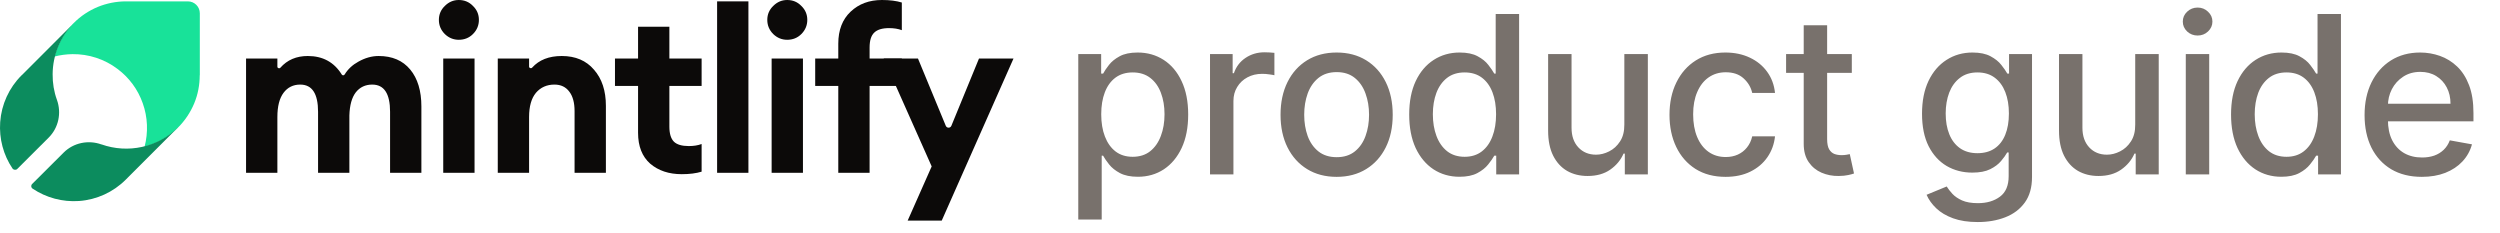
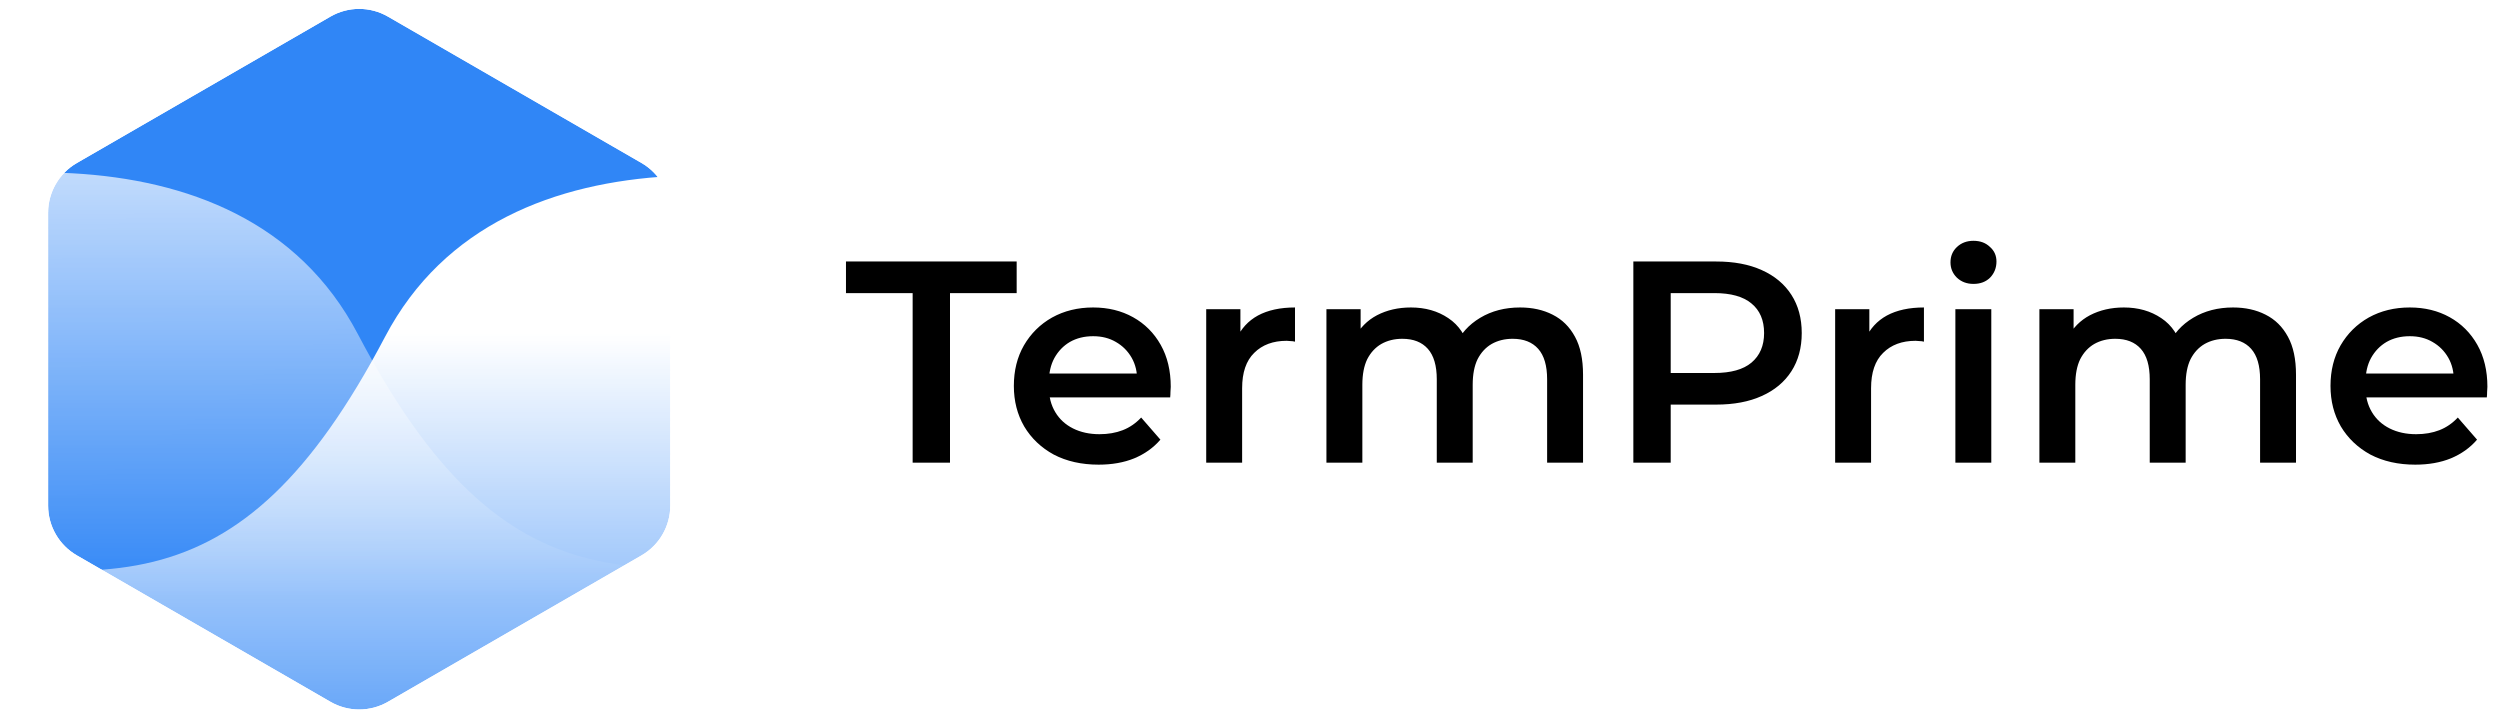
- <svg xmlns="http://www.w3.org/2000/svg" width="204" height="19" viewBox="0 0 204 19" fill="none">
-   <path d="M76.846 18H74.066L76.025 13.579L72.108 4.775H74.906L77.176 10.266C77.26 10.469 77.549 10.469 77.632 10.265L79.886 4.775H82.703L76.846 18Z" fill="#0C0A09" />
-   <path d="M68.404 14.101V7.013H66.52V4.775H68.404V3.563C68.404 2.456 68.74 1.585 69.411 0.951C70.082 0.317 70.934 0 71.966 0C72.601 0 73.141 0.068 73.589 0.205V2.462C73.291 2.35 72.943 2.294 72.545 2.294C71.985 2.294 71.581 2.419 71.332 2.667C71.084 2.904 70.959 3.308 70.959 3.88V4.775H73.589V7.013H70.959V14.101H68.404Z" fill="#0C0A09" />
-   <path d="M64.234 3.246C63.798 3.246 63.419 3.09 63.096 2.779C62.773 2.456 62.611 2.07 62.611 1.623C62.611 1.175 62.773 0.796 63.096 0.485C63.419 0.162 63.798 0 64.234 0C64.694 0 65.079 0.162 65.39 0.485C65.713 0.796 65.875 1.175 65.875 1.623C65.875 2.07 65.713 2.456 65.39 2.779C65.079 3.09 64.694 3.246 64.234 3.246ZM62.965 14.101V4.775H65.521V14.101H62.965Z" fill="#0C0A09" />
-   <path d="M58.516 14.101V0.112H61.071V14.101H58.516Z" fill="#0C0A09" />
-   <path d="M55.629 14.213C54.584 14.213 53.726 13.927 53.055 13.355C52.396 12.771 52.066 11.932 52.066 10.837V7.013H50.182V4.775H52.066V2.182H54.621V4.775H57.252V7.013H54.621V10.334C54.621 10.906 54.746 11.316 54.995 11.565C55.243 11.801 55.647 11.919 56.207 11.919C56.605 11.919 56.953 11.863 57.252 11.751V14.008C56.804 14.145 56.263 14.213 55.629 14.213Z" fill="#0C0A09" />
-   <path d="M40.618 14.102V4.775H43.173V5.436C43.173 5.558 43.339 5.612 43.42 5.521C43.989 4.887 44.796 4.57 45.84 4.57C46.96 4.57 47.836 4.943 48.471 5.689C49.117 6.423 49.441 7.405 49.441 8.636V14.102H46.885V9.065C46.885 8.381 46.742 7.853 46.456 7.48C46.17 7.094 45.766 6.902 45.244 6.902C44.622 6.902 44.118 7.126 43.733 7.573C43.36 8.021 43.173 8.68 43.173 9.55V14.102H40.618Z" fill="#0C0A09" />
-   <path d="M37.436 3.246C37.001 3.246 36.622 3.09 36.298 2.779C35.975 2.456 35.813 2.07 35.813 1.623C35.813 1.175 35.975 0.796 36.298 0.485C36.622 0.162 37.001 0 37.436 0C37.896 0 38.282 0.162 38.593 0.485C38.916 0.796 39.078 1.175 39.078 1.623C39.078 2.07 38.916 2.456 38.593 2.779C38.282 3.09 37.896 3.246 37.436 3.246ZM36.168 14.101V4.775H38.723V14.101H36.168Z" fill="#0C0A09" />
-   <path d="M31.83 14.102V9.121C31.83 7.642 31.345 6.902 30.375 6.902C29.815 6.902 29.367 7.113 29.032 7.536C28.708 7.959 28.534 8.587 28.509 9.42V14.102H25.954V9.121C25.954 7.642 25.469 6.902 24.499 6.902C23.927 6.902 23.473 7.126 23.137 7.573C22.802 8.021 22.634 8.68 22.634 9.55V14.102H20.078V4.775H22.634V5.443C22.634 5.564 22.797 5.618 22.877 5.527C23.44 4.889 24.186 4.57 25.115 4.57C26.341 4.57 27.266 5.075 27.889 6.084C27.941 6.168 28.068 6.167 28.12 6.082C28.389 5.644 28.761 5.296 29.237 5.036C29.784 4.726 30.337 4.57 30.897 4.57C32.004 4.57 32.862 4.937 33.471 5.671C34.08 6.404 34.385 7.412 34.385 8.692V14.102H31.83Z" fill="#0C0A09" />
-   <path d="M16.305 6.139V1.086C16.305 0.544 15.865 0.112 15.331 0.112H10.281C9.488 0.112 8.702 0.269 7.972 0.568C7.242 0.874 6.574 1.314 6.016 1.88L5.977 1.919C5.239 2.666 4.713 3.593 4.446 4.614C4.925 4.488 5.419 4.426 5.914 4.418C7.234 4.402 8.53 4.826 9.582 5.62C10.532 6.327 11.255 7.301 11.648 8.425C12.056 9.564 12.103 10.806 11.797 11.977C12.81 11.71 13.745 11.183 14.491 10.444L14.53 10.405C15.088 9.847 15.535 9.179 15.842 8.449C16.148 7.718 16.297 6.932 16.297 6.139H16.305Z" fill="#18E299" />
-   <path d="M4.295 6.053C4.303 4.503 4.921 3.016 6.008 1.904L1.807 6.108C1.791 6.124 1.775 6.131 1.76 6.147C0.735 7.165 0.117 8.527 0.015 9.967C-0.079 11.313 0.273 12.644 1.024 13.756C1.096 13.862 1.29 13.897 1.4 13.795L3.974 11.227C4.78 10.421 5.03 9.223 4.647 8.151C4.404 7.486 4.287 6.773 4.295 6.053Z" fill="#0C8C5E" />
-   <path d="M14.506 10.406C13.7 11.196 12.69 11.744 11.595 11.987C10.492 12.23 9.349 12.159 8.285 11.784C8.285 11.784 8.277 11.784 8.27 11.784C7.198 11.4 6.001 11.65 5.195 12.449L2.62 15.016C2.511 15.126 2.527 15.306 2.66 15.392C3.771 16.136 5.101 16.496 6.447 16.402C7.886 16.3 9.24 15.682 10.265 14.656L10.304 14.617L14.506 10.414V10.406Z" fill="#0C8C5E" />
-   <path d="M87.987 17.914V4.414H89.854V6.006H90.014C90.124 5.801 90.284 5.565 90.493 5.296C90.702 5.028 90.992 4.793 91.362 4.593C91.733 4.389 92.223 4.286 92.833 4.286C93.625 4.286 94.333 4.487 94.955 4.887C95.577 5.288 96.065 5.865 96.418 6.62C96.776 7.374 96.956 8.281 96.956 9.343C96.956 10.404 96.779 11.313 96.425 12.072C96.071 12.826 95.585 13.408 94.968 13.817C94.35 14.222 93.644 14.424 92.852 14.424C92.255 14.424 91.767 14.324 91.388 14.124C91.013 13.924 90.719 13.689 90.506 13.421C90.293 13.152 90.129 12.914 90.014 12.705H89.899V17.914H87.987ZM89.86 9.323C89.86 10.014 89.96 10.619 90.161 11.139C90.361 11.659 90.651 12.066 91.03 12.36C91.409 12.649 91.874 12.794 92.424 12.794C92.995 12.794 93.472 12.643 93.855 12.34C94.239 12.034 94.529 11.618 94.725 11.094C94.925 10.57 95.025 9.98 95.025 9.323C95.025 8.676 94.927 8.094 94.731 7.578C94.539 7.063 94.249 6.656 93.862 6.357C93.478 6.059 92.999 5.91 92.424 5.91C91.87 5.91 91.401 6.053 91.017 6.338C90.638 6.624 90.35 7.022 90.154 7.534C89.958 8.045 89.86 8.642 89.86 9.323ZM98.737 14.232V4.414H100.584V5.974H100.686C100.865 5.445 101.181 5.03 101.632 4.727C102.088 4.421 102.604 4.267 103.179 4.267C103.299 4.267 103.439 4.271 103.601 4.28C103.767 4.289 103.897 4.299 103.991 4.312V6.14C103.914 6.119 103.778 6.095 103.582 6.07C103.386 6.04 103.19 6.025 102.994 6.025C102.542 6.025 102.14 6.121 101.786 6.313C101.436 6.5 101.159 6.762 100.955 7.099C100.75 7.431 100.648 7.811 100.648 8.237V14.232H98.737ZM109.069 14.431C108.149 14.431 107.345 14.22 106.659 13.798C105.973 13.376 105.441 12.786 105.061 12.027C104.682 11.269 104.492 10.382 104.492 9.368C104.492 8.35 104.682 7.459 105.061 6.696C105.441 5.933 105.973 5.341 106.659 4.919C107.345 4.497 108.149 4.286 109.069 4.286C109.99 4.286 110.793 4.497 111.479 4.919C112.165 5.341 112.698 5.933 113.077 6.696C113.456 7.459 113.646 8.35 113.646 9.368C113.646 10.382 113.456 11.269 113.077 12.027C112.698 12.786 112.165 13.376 111.479 13.798C110.793 14.22 109.99 14.431 109.069 14.431ZM109.076 12.826C109.672 12.826 110.166 12.668 110.558 12.353C110.95 12.038 111.24 11.618 111.428 11.094C111.62 10.57 111.715 9.992 111.715 9.362C111.715 8.735 111.62 8.16 111.428 7.636C111.24 7.107 110.95 6.683 110.558 6.364C110.166 6.044 109.672 5.884 109.076 5.884C108.475 5.884 107.976 6.044 107.58 6.364C107.188 6.683 106.896 7.107 106.704 7.636C106.517 8.16 106.423 8.735 106.423 9.362C106.423 9.992 106.517 10.57 106.704 11.094C106.896 11.618 107.188 12.038 107.58 12.353C107.976 12.668 108.475 12.826 109.076 12.826ZM119.095 14.424C118.302 14.424 117.595 14.222 116.972 13.817C116.355 13.408 115.869 12.826 115.515 12.072C115.166 11.313 114.991 10.404 114.991 9.343C114.991 8.281 115.168 7.374 115.521 6.62C115.879 5.865 116.369 5.288 116.992 4.887C117.614 4.487 118.319 4.286 119.107 4.286C119.717 4.286 120.207 4.389 120.578 4.593C120.953 4.793 121.242 5.028 121.447 5.296C121.656 5.565 121.818 5.801 121.933 6.006H122.048V1.142H123.959V14.232H122.092V12.705H121.933C121.818 12.914 121.651 13.152 121.434 13.421C121.221 13.689 120.927 13.924 120.552 14.124C120.177 14.324 119.691 14.424 119.095 14.424ZM119.516 12.794C120.066 12.794 120.531 12.649 120.91 12.36C121.293 12.066 121.583 11.659 121.779 11.139C121.98 10.619 122.08 10.014 122.08 9.323C122.08 8.642 121.982 8.045 121.786 7.534C121.59 7.022 121.302 6.624 120.923 6.338C120.543 6.053 120.075 5.91 119.516 5.91C118.941 5.91 118.462 6.059 118.078 6.357C117.695 6.656 117.405 7.063 117.209 7.578C117.017 8.094 116.921 8.676 116.921 9.323C116.921 9.98 117.019 10.57 117.215 11.094C117.411 11.618 117.701 12.034 118.085 12.34C118.472 12.643 118.95 12.794 119.516 12.794ZM132.546 10.161V4.414H134.464V14.232H132.585V12.532H132.482C132.256 13.056 131.894 13.493 131.396 13.842C130.901 14.188 130.286 14.36 129.548 14.36C128.918 14.36 128.359 14.222 127.874 13.945C127.392 13.664 127.013 13.248 126.736 12.698C126.463 12.149 126.327 11.469 126.327 10.659V4.414H128.238V10.429C128.238 11.098 128.423 11.631 128.794 12.027C129.165 12.424 129.646 12.622 130.239 12.622C130.597 12.622 130.952 12.532 131.306 12.353C131.664 12.174 131.96 11.904 132.195 11.541C132.433 11.179 132.55 10.719 132.546 10.161ZM140.807 14.431C139.857 14.431 139.039 14.215 138.353 13.785C137.671 13.35 137.147 12.752 136.78 11.989C136.414 11.226 136.231 10.352 136.231 9.368C136.231 8.371 136.418 7.491 136.793 6.728C137.168 5.961 137.697 5.362 138.378 4.932C139.06 4.502 139.864 4.286 140.788 4.286C141.534 4.286 142.199 4.425 142.783 4.702C143.366 4.975 143.837 5.358 144.195 5.852C144.557 6.347 144.773 6.924 144.841 7.585H142.981C142.878 7.124 142.644 6.728 142.278 6.396C141.915 6.063 141.43 5.897 140.82 5.897C140.288 5.897 139.821 6.038 139.42 6.319C139.024 6.596 138.715 6.992 138.494 7.508C138.272 8.019 138.161 8.624 138.161 9.323C138.161 10.039 138.27 10.657 138.487 11.177C138.704 11.697 139.011 12.1 139.408 12.385C139.808 12.671 140.279 12.813 140.82 12.813C141.182 12.813 141.511 12.747 141.805 12.615C142.103 12.479 142.352 12.285 142.552 12.034C142.757 11.782 142.9 11.48 142.981 11.126H144.841C144.773 11.761 144.566 12.328 144.221 12.826C143.876 13.325 143.413 13.717 142.834 14.002C142.258 14.288 141.583 14.431 140.807 14.431ZM151.108 4.414V5.948H145.745V4.414H151.108ZM147.183 2.062H149.094V11.35C149.094 11.72 149.15 11.999 149.26 12.187C149.371 12.37 149.514 12.496 149.689 12.564C149.868 12.628 150.062 12.66 150.27 12.66C150.424 12.66 150.558 12.649 150.673 12.628C150.788 12.607 150.878 12.59 150.942 12.577L151.287 14.156C151.176 14.198 151.018 14.241 150.814 14.284C150.609 14.33 150.354 14.356 150.047 14.36C149.544 14.369 149.075 14.279 148.64 14.092C148.206 13.904 147.854 13.614 147.586 13.223C147.317 12.83 147.183 12.338 147.183 11.746V2.062ZM161.382 18.119C160.602 18.119 159.931 18.017 159.369 17.812C158.81 17.607 158.354 17.337 158.001 17C157.647 16.663 157.383 16.295 157.208 15.894L158.851 15.217C158.966 15.404 159.119 15.602 159.311 15.811C159.507 16.024 159.771 16.205 160.104 16.355C160.44 16.504 160.873 16.578 161.401 16.578C162.126 16.578 162.724 16.401 163.197 16.048C163.67 15.698 163.907 15.14 163.907 14.373V12.443H163.786C163.67 12.652 163.504 12.884 163.287 13.139C163.074 13.395 162.78 13.617 162.405 13.804C162.03 13.992 161.542 14.085 160.941 14.085C160.166 14.085 159.467 13.904 158.844 13.542C158.227 13.176 157.737 12.636 157.374 11.925C157.016 11.209 156.837 10.329 156.837 9.285C156.837 8.241 157.014 7.346 157.368 6.6C157.726 5.855 158.216 5.284 158.838 4.887C159.46 4.487 160.166 4.286 160.954 4.286C161.563 4.286 162.055 4.389 162.43 4.593C162.805 4.793 163.097 5.028 163.306 5.296C163.519 5.565 163.683 5.801 163.798 6.006H163.939V4.414H165.812V14.45C165.812 15.293 165.616 15.986 165.224 16.527C164.832 17.068 164.301 17.469 163.632 17.729C162.967 17.989 162.217 18.119 161.382 18.119ZM161.363 12.5C161.913 12.5 162.377 12.372 162.756 12.117C163.14 11.857 163.43 11.486 163.626 11.004C163.826 10.519 163.926 9.937 163.926 9.259C163.926 8.599 163.828 8.017 163.632 7.514C163.436 7.012 163.148 6.62 162.769 6.338C162.39 6.053 161.921 5.91 161.363 5.91C160.788 5.91 160.308 6.059 159.925 6.357C159.541 6.651 159.251 7.052 159.055 7.559C158.864 8.066 158.768 8.633 158.768 9.259C158.768 9.903 158.866 10.467 159.062 10.953C159.258 11.439 159.548 11.818 159.931 12.091C160.319 12.364 160.796 12.5 161.363 12.5ZM174.234 10.161V4.414H176.152V14.232H174.273V12.532H174.171C173.945 13.056 173.582 13.493 173.084 13.842C172.59 14.188 171.974 14.36 171.237 14.36C170.606 14.36 170.048 14.222 169.562 13.945C169.08 13.664 168.701 13.248 168.424 12.698C168.151 12.149 168.015 11.469 168.015 10.659V4.414H169.926V10.429C169.926 11.098 170.112 11.631 170.482 12.027C170.853 12.424 171.335 12.622 171.927 12.622C172.285 12.622 172.641 12.532 172.994 12.353C173.352 12.174 173.649 11.904 173.883 11.541C174.122 11.179 174.239 10.719 174.234 10.161ZM178.36 14.232V4.414H180.271V14.232H178.36ZM179.325 2.899C178.993 2.899 178.707 2.789 178.469 2.567C178.234 2.341 178.117 2.073 178.117 1.762C178.117 1.446 178.234 1.178 178.469 0.956C178.707 0.73 178.993 0.617 179.325 0.617C179.658 0.617 179.941 0.73 180.175 0.956C180.414 1.178 180.533 1.446 180.533 1.762C180.533 2.073 180.414 2.341 180.175 2.567C179.941 2.789 179.658 2.899 179.325 2.899ZM186.158 14.424C185.365 14.424 184.658 14.222 184.036 13.817C183.418 13.408 182.932 12.826 182.578 12.072C182.229 11.313 182.054 10.404 182.054 9.343C182.054 8.281 182.231 7.374 182.585 6.62C182.943 5.865 183.433 5.288 184.055 4.887C184.677 4.487 185.382 4.286 186.171 4.286C186.78 4.286 187.27 4.389 187.641 4.593C188.016 4.793 188.306 5.028 188.51 5.296C188.719 5.565 188.881 5.801 188.996 6.006H189.111V1.142H191.022V14.232H189.156V12.705H188.996C188.881 12.914 188.715 13.152 188.497 13.421C188.284 13.689 187.99 13.924 187.615 14.124C187.24 14.324 186.755 14.424 186.158 14.424ZM186.58 12.794C187.13 12.794 187.594 12.649 187.973 12.36C188.357 12.066 188.647 11.659 188.843 11.139C189.043 10.619 189.143 10.014 189.143 9.323C189.143 8.642 189.045 8.045 188.849 7.534C188.653 7.022 188.365 6.624 187.986 6.338C187.607 6.053 187.138 5.91 186.58 5.91C186.005 5.91 185.525 6.059 185.142 6.357C184.758 6.656 184.468 7.063 184.272 7.578C184.081 8.094 183.985 8.676 183.985 9.323C183.985 9.98 184.083 10.57 184.279 11.094C184.475 11.618 184.764 12.034 185.148 12.34C185.536 12.643 186.013 12.794 186.58 12.794ZM197.622 14.431C196.654 14.431 195.821 14.224 195.122 13.81C194.428 13.393 193.891 12.807 193.512 12.053C193.137 11.294 192.949 10.406 192.949 9.387C192.949 8.382 193.137 7.495 193.512 6.728C193.891 5.961 194.419 5.362 195.097 4.932C195.779 4.502 196.575 4.286 197.487 4.286C198.041 4.286 198.578 4.378 199.098 4.561C199.618 4.745 200.085 5.032 200.498 5.424C200.911 5.816 201.237 6.325 201.476 6.952C201.715 7.574 201.834 8.33 201.834 9.221V9.899H194.029V8.467H199.961C199.961 7.964 199.859 7.519 199.654 7.131C199.45 6.739 199.162 6.43 198.791 6.204C198.425 5.978 197.994 5.865 197.5 5.865C196.963 5.865 196.494 5.997 196.094 6.262C195.698 6.521 195.391 6.862 195.173 7.284C194.96 7.702 194.854 8.156 194.854 8.646V9.764C194.854 10.421 194.969 10.979 195.199 11.439C195.433 11.899 195.759 12.251 196.177 12.494C196.595 12.732 197.083 12.852 197.641 12.852C198.003 12.852 198.333 12.801 198.632 12.698C198.93 12.592 199.188 12.434 199.405 12.225C199.622 12.017 199.789 11.759 199.904 11.452L201.713 11.778C201.568 12.31 201.308 12.777 200.933 13.178C200.562 13.574 200.095 13.883 199.533 14.105C198.975 14.322 198.338 14.431 197.622 14.431Z" fill="#78716C" />
+ <svg xmlns="http://www.w3.org/2000/svg" width="870" height="250" viewBox="0 0 870 250" fill="none">
+   <path d="M317.6 161V102H294.4V91H353.8V102H330.6V161H317.6ZM382.321 161.7C376.388 161.7 371.187 160.533 366.721 158.2C362.321 155.8 358.887 152.533 356.421 148.4C354.021 144.267 352.821 139.567 352.821 134.3C352.821 128.967 353.987 124.267 356.321 120.2C358.721 116.067 361.987 112.833 366.121 110.5C370.321 108.167 375.087 107 380.421 107C385.621 107 390.254 108.133 394.321 110.4C398.387 112.667 401.587 115.867 403.921 120C406.254 124.133 407.421 129 407.421 134.6C407.421 135.133 407.388 135.733 407.321 136.4C407.321 137.067 407.287 137.7 407.221 138.3H362.721V130H400.621L395.721 132.6C395.788 129.533 395.154 126.833 393.821 124.5C392.488 122.167 390.654 120.333 388.321 119C386.054 117.667 383.421 117 380.421 117C377.354 117 374.654 117.667 372.321 119C370.054 120.333 368.254 122.2 366.921 124.6C365.654 126.933 365.021 129.7 365.021 132.9V134.9C365.021 138.1 365.754 140.933 367.221 143.4C368.687 145.867 370.754 147.767 373.421 149.1C376.087 150.433 379.154 151.1 382.621 151.1C385.621 151.1 388.321 150.633 390.721 149.7C393.121 148.767 395.254 147.3 397.121 145.3L403.821 153C401.421 155.8 398.388 157.967 394.721 159.5C391.121 160.967 386.988 161.7 382.321 161.7ZM419.761 161V107.6H431.661V122.3L430.261 118C431.861 114.4 434.361 111.667 437.761 109.8C441.228 107.933 445.528 107 450.661 107V118.9C450.128 118.767 449.628 118.7 449.161 118.7C448.695 118.633 448.228 118.6 447.761 118.6C443.028 118.6 439.261 120 436.461 122.8C433.661 125.533 432.261 129.633 432.261 135.1V161H419.761ZM461.598 161V107.6H473.498V121.8L471.398 117.6C473.198 114.133 475.798 111.5 479.198 109.7C482.665 107.9 486.598 107 490.998 107C495.998 107 500.332 108.233 503.998 110.7C507.732 113.167 510.198 116.9 511.398 121.9L506.498 120.2C508.232 116.2 511.098 113 515.098 110.6C519.098 108.2 523.732 107 528.998 107C533.265 107 537.032 107.833 540.298 109.5C543.632 111.167 546.232 113.733 548.098 117.2C549.965 120.6 550.898 125 550.898 130.4V161H538.398V132C538.398 127.267 537.365 123.733 535.298 121.4C533.232 119.067 530.265 117.9 526.398 117.9C523.665 117.9 521.232 118.5 519.098 119.7C517.032 120.9 515.398 122.667 514.198 125C513.065 127.333 512.498 130.3 512.498 133.9V161H499.998V132C499.998 127.267 498.965 123.733 496.898 121.4C494.832 119.067 491.865 117.9 487.998 117.9C485.265 117.9 482.832 118.5 480.698 119.7C478.632 120.9 476.998 122.667 475.798 125C474.665 127.333 474.098 130.3 474.098 133.9V161H461.598ZM568.405 161V91H597.205C603.405 91 608.705 92 613.105 94C617.572 96 621.005 98.867 623.405 102.6C625.805 106.333 627.005 110.767 627.005 115.9C627.005 121.033 625.805 125.467 623.405 129.2C621.005 132.933 617.572 135.8 613.105 137.8C608.705 139.8 603.405 140.8 597.205 140.8H575.605L581.405 134.7V161H568.405ZM581.405 136.1L575.605 129.8H596.605C602.339 129.8 606.639 128.6 609.505 126.2C612.439 123.733 613.905 120.3 613.905 115.9C613.905 111.433 612.439 108 609.505 105.6C606.639 103.2 602.339 102 596.605 102H575.605L581.405 95.6V136.1ZM638.632 161V107.6H650.532V122.3L649.132 118C650.732 114.4 653.232 111.667 656.632 109.8C660.099 107.933 664.399 107 669.532 107V118.9C668.999 118.767 668.499 118.7 668.032 118.7C667.566 118.633 667.099 118.6 666.632 118.6C661.899 118.6 658.132 120 655.332 122.8C652.532 125.533 651.132 129.633 651.132 135.1V161H638.632ZM680.47 161V107.6H692.97V161H680.47ZM686.77 98.8C684.436 98.8 682.503 98.067 680.97 96.6C679.503 95.133 678.77 93.367 678.77 91.3C678.77 89.167 679.503 87.4 680.97 86C682.503 84.533 684.436 83.8 686.77 83.8C689.103 83.8 691.003 84.5 692.47 85.9C694.003 87.233 694.77 88.933 694.77 91C694.77 93.2 694.036 95.067 692.57 96.6C691.103 98.067 689.17 98.8 686.77 98.8ZM709.709 161V107.6H721.609V121.8L719.509 117.6C721.309 114.133 723.909 111.5 727.309 109.7C730.776 107.9 734.709 107 739.109 107C744.109 107 748.442 108.233 752.109 110.7C755.842 113.167 758.309 116.9 759.509 121.9L754.609 120.2C756.342 116.2 759.209 113 763.209 110.6C767.209 108.2 771.842 107 777.109 107C781.376 107 785.142 107.833 788.409 109.5C791.742 111.167 794.342 113.733 796.209 117.2C798.076 120.6 799.009 125 799.009 130.4V161H786.509V132C786.509 127.267 785.476 123.733 783.409 121.4C781.342 119.067 778.376 117.9 774.509 117.9C771.776 117.9 769.342 118.5 767.209 119.7C765.142 120.9 763.509 122.667 762.309 125C761.176 127.333 760.609 130.3 760.609 133.9V161H748.109V132C748.109 127.267 747.076 123.733 745.009 121.4C742.942 119.067 739.976 117.9 736.109 117.9C733.376 117.9 730.942 118.5 728.809 119.7C726.742 120.9 725.109 122.667 723.909 125C722.776 127.333 722.209 130.3 722.209 133.9V161H709.709ZM840.514 161.7C834.58 161.7 829.38 160.533 824.914 158.2C820.514 155.8 817.08 152.533 814.614 148.4C812.214 144.267 811.014 139.567 811.014 134.3C811.014 128.967 812.18 124.267 814.514 120.2C816.914 116.067 820.18 112.833 824.314 110.5C828.514 108.167 833.28 107 838.614 107C843.814 107 848.447 108.133 852.514 110.4C856.58 112.667 859.78 115.867 862.114 120C864.447 124.133 865.614 129 865.614 134.6C865.614 135.133 865.58 135.733 865.514 136.4C865.514 137.067 865.48 137.7 865.414 138.3H820.914V130H858.814L853.914 132.6C853.98 129.533 853.347 126.833 852.014 124.5C850.68 122.167 848.847 120.333 846.514 119C844.247 117.667 841.614 117 838.614 117C835.547 117 832.847 117.667 830.514 119C828.247 120.333 826.447 122.2 825.114 124.6C823.847 126.933 823.214 129.7 823.214 132.9V134.9C823.214 138.1 823.947 140.933 825.414 143.4C826.88 145.867 828.947 147.767 831.614 149.1C834.28 150.433 837.347 151.1 840.814 151.1C843.814 151.1 846.514 150.633 848.914 149.7C851.314 148.767 853.447 147.3 855.314 145.3L862.014 153C859.614 155.8 856.58 157.967 852.914 159.5C849.314 160.967 845.18 161.7 840.514 161.7Z" fill="black" />
+   <mask id="mask0_3311_18" style="mask-type:alpha" maskUnits="userSpaceOnUse" x="16" y="3" width="218" height="244">
+     <path d="M115 5.774C121.188 2.201 128.812 2.201 135 5.774L223.253 56.727C229.441 60.299 233.253 66.902 233.253 74.047V175.953C233.253 183.098 229.441 189.701 223.253 193.273L135 244.227C128.812 247.799 121.188 247.799 115 244.227L26.747 193.273C20.559 189.701 16.747 183.098 16.747 175.953V74.047C16.747 66.902 20.559 60.299 26.747 56.727L115 5.774Z" fill="#0084E4" />
+   </mask>
+   <g mask="url(#mask0_3311_18)">
+     <path d="M115 5.774C121.188 2.201 128.812 2.201 135 5.774L223.253 56.727C229.441 60.299 233.253 66.902 233.253 74.047V175.953C233.253 183.098 229.441 189.701 223.253 193.273L135 244.227C128.812 247.799 121.188 247.799 115 244.227L26.747 193.273C20.559 189.701 16.747 183.098 16.747 175.953V74.047C16.747 66.902 20.559 60.299 26.747 56.727L115 5.774Z" fill="#3086F6" />
+     <path d="M134.001 117.205C175.201 38.805 288.834 59.205 340.501 79.205V298H-60.999V186.205L-59.818 186.44C34.898 205.285 82.713 214.8 134.001 117.205Z" fill="url(#paint0_linear_3311_18)" />
+     <path opacity="0.7" d="M124.5 116.205C83.3 37.805 -30.333 58.205 -82 78.205V297H319.5V185.205L318.318 185.44C223.603 204.285 175.787 213.8 124.5 116.205Z" fill="url(#paint1_linear_3311_18)" />
+   </g>
+   <defs>
+     <linearGradient id="paint0_linear_3311_18" x1="139.751" y1="116" x2="139.751" y2="298" gradientUnits="userSpaceOnUse">
+       <stop stop-color="white" />
+       <stop offset="1" stop-color="white" stop-opacity="0" />
+     </linearGradient>
+     <linearGradient id="paint1_linear_3311_18" x1="118.75" y1="60" x2="119" y2="207.5" gradientUnits="userSpaceOnUse">
+       <stop stop-color="white" />
+       <stop offset="1" stop-color="white" stop-opacity="0" />
+     </linearGradient>
+   </defs>
</svg>
